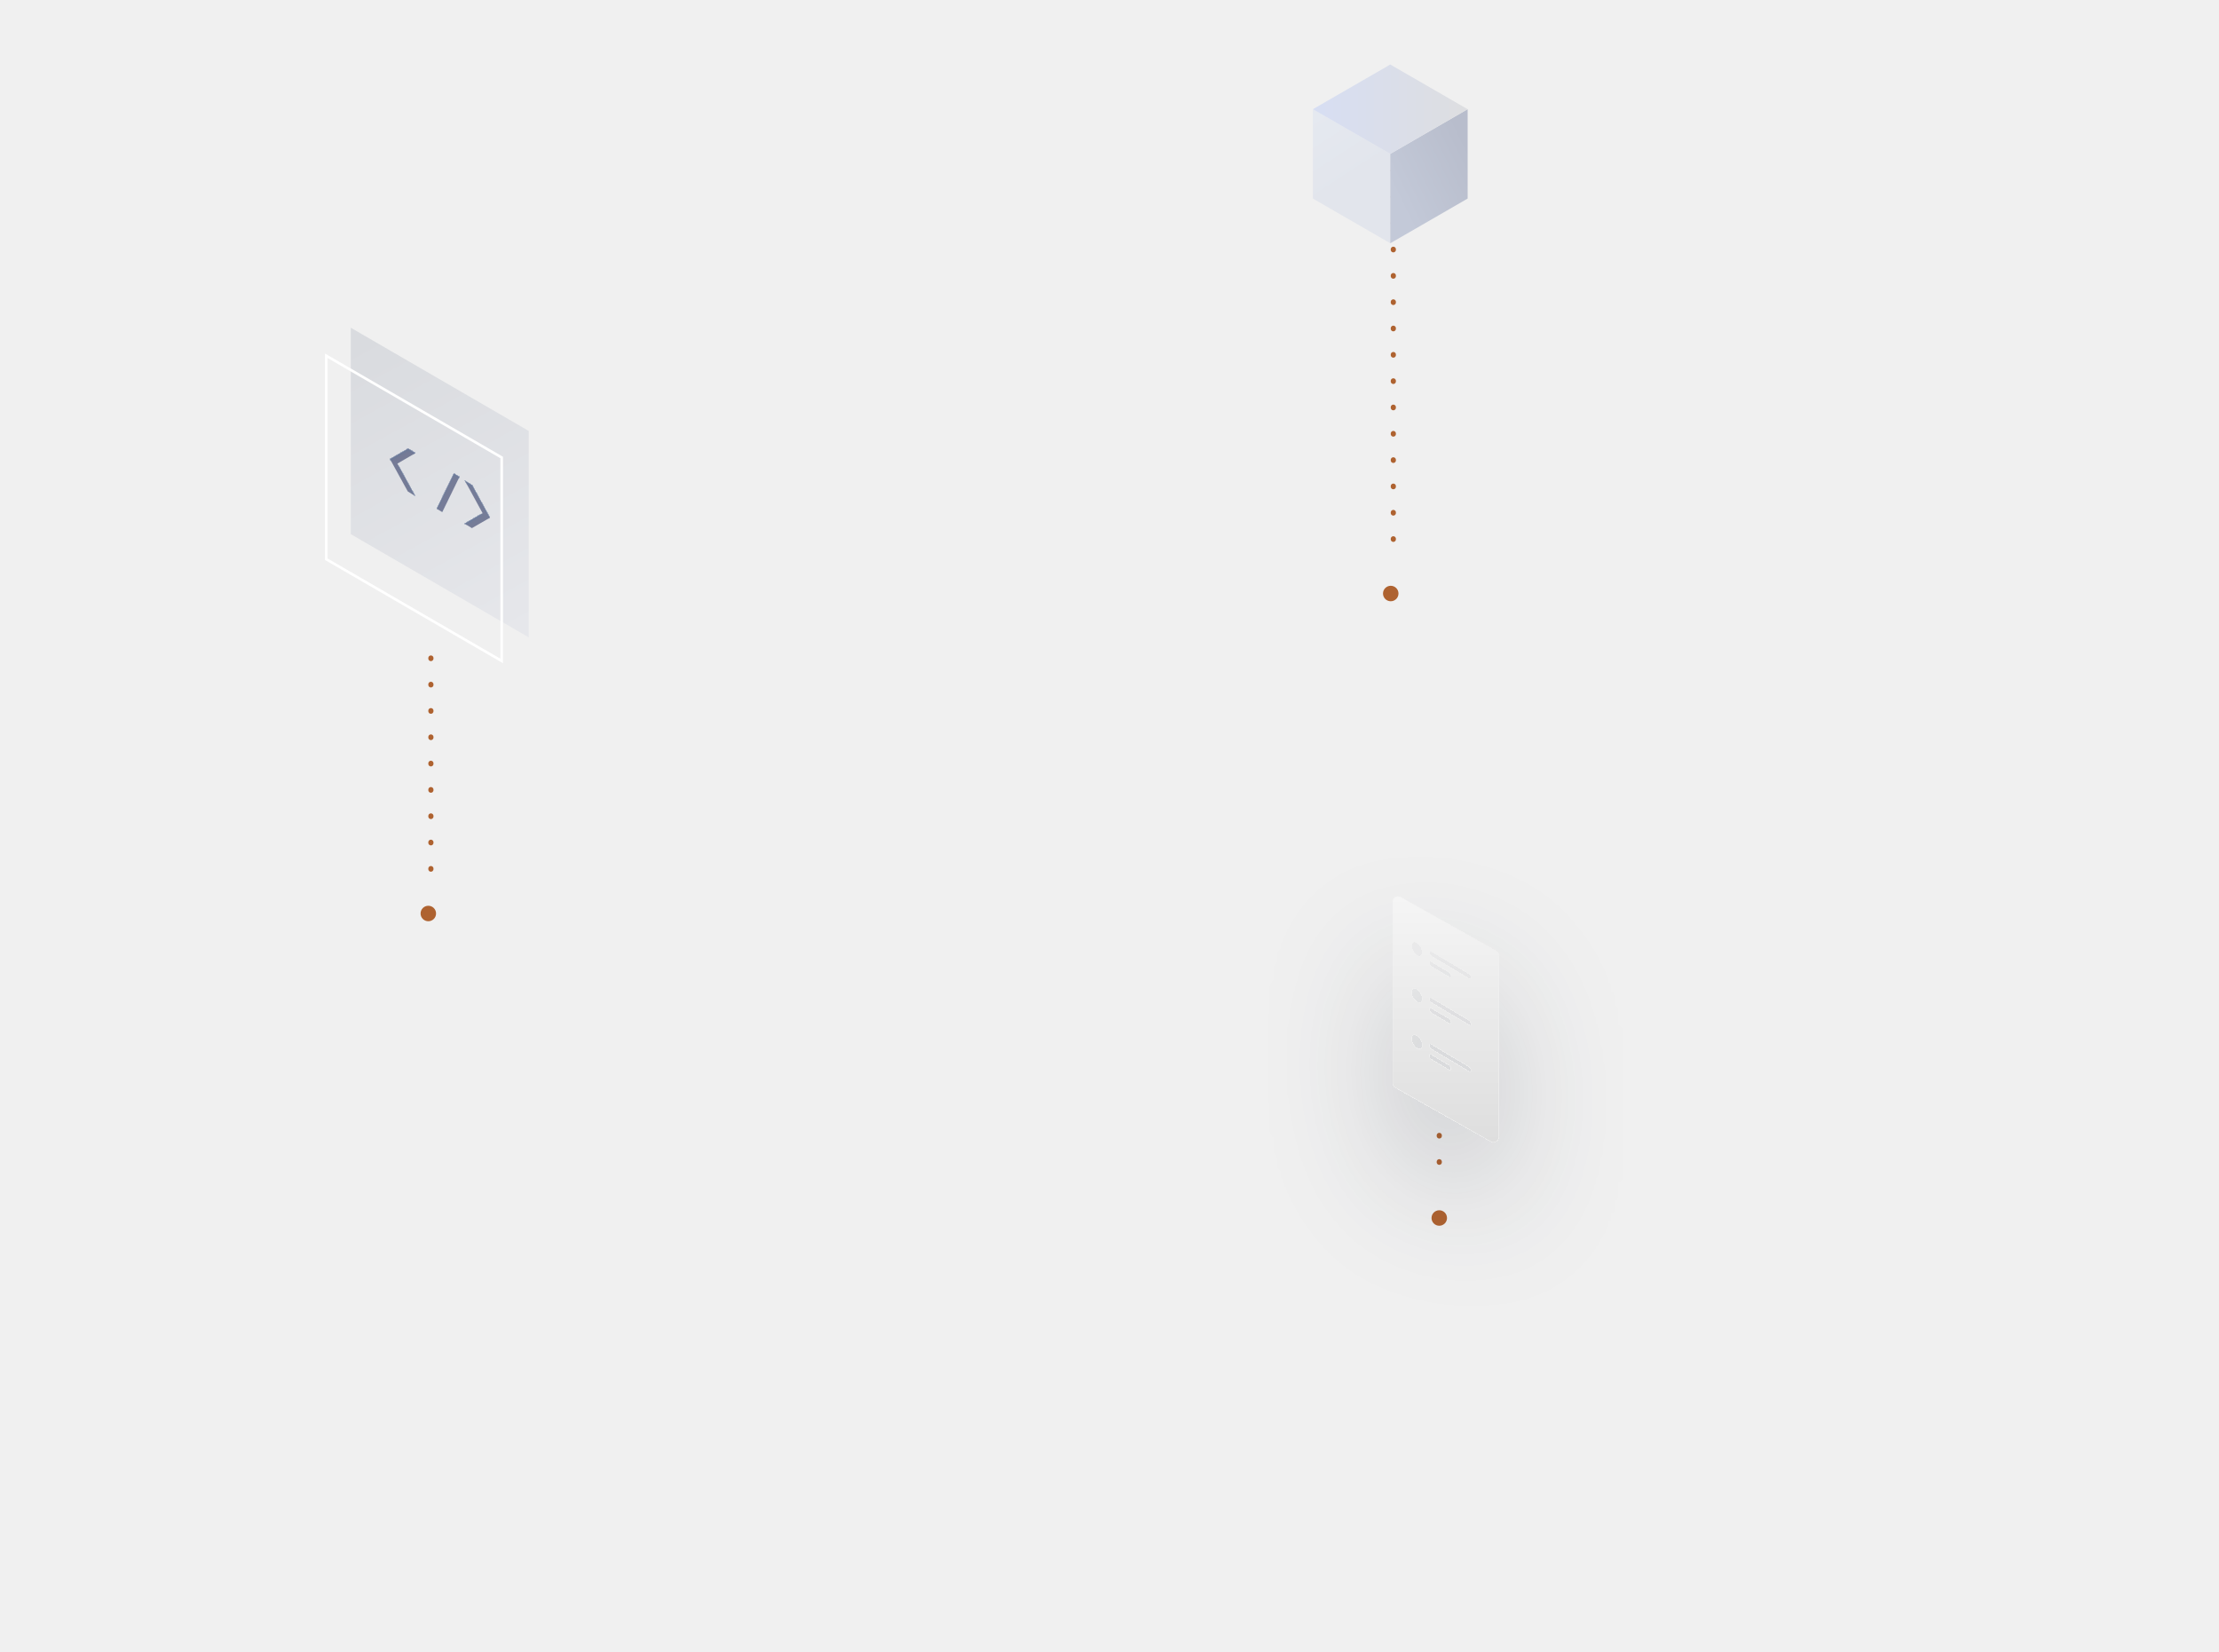
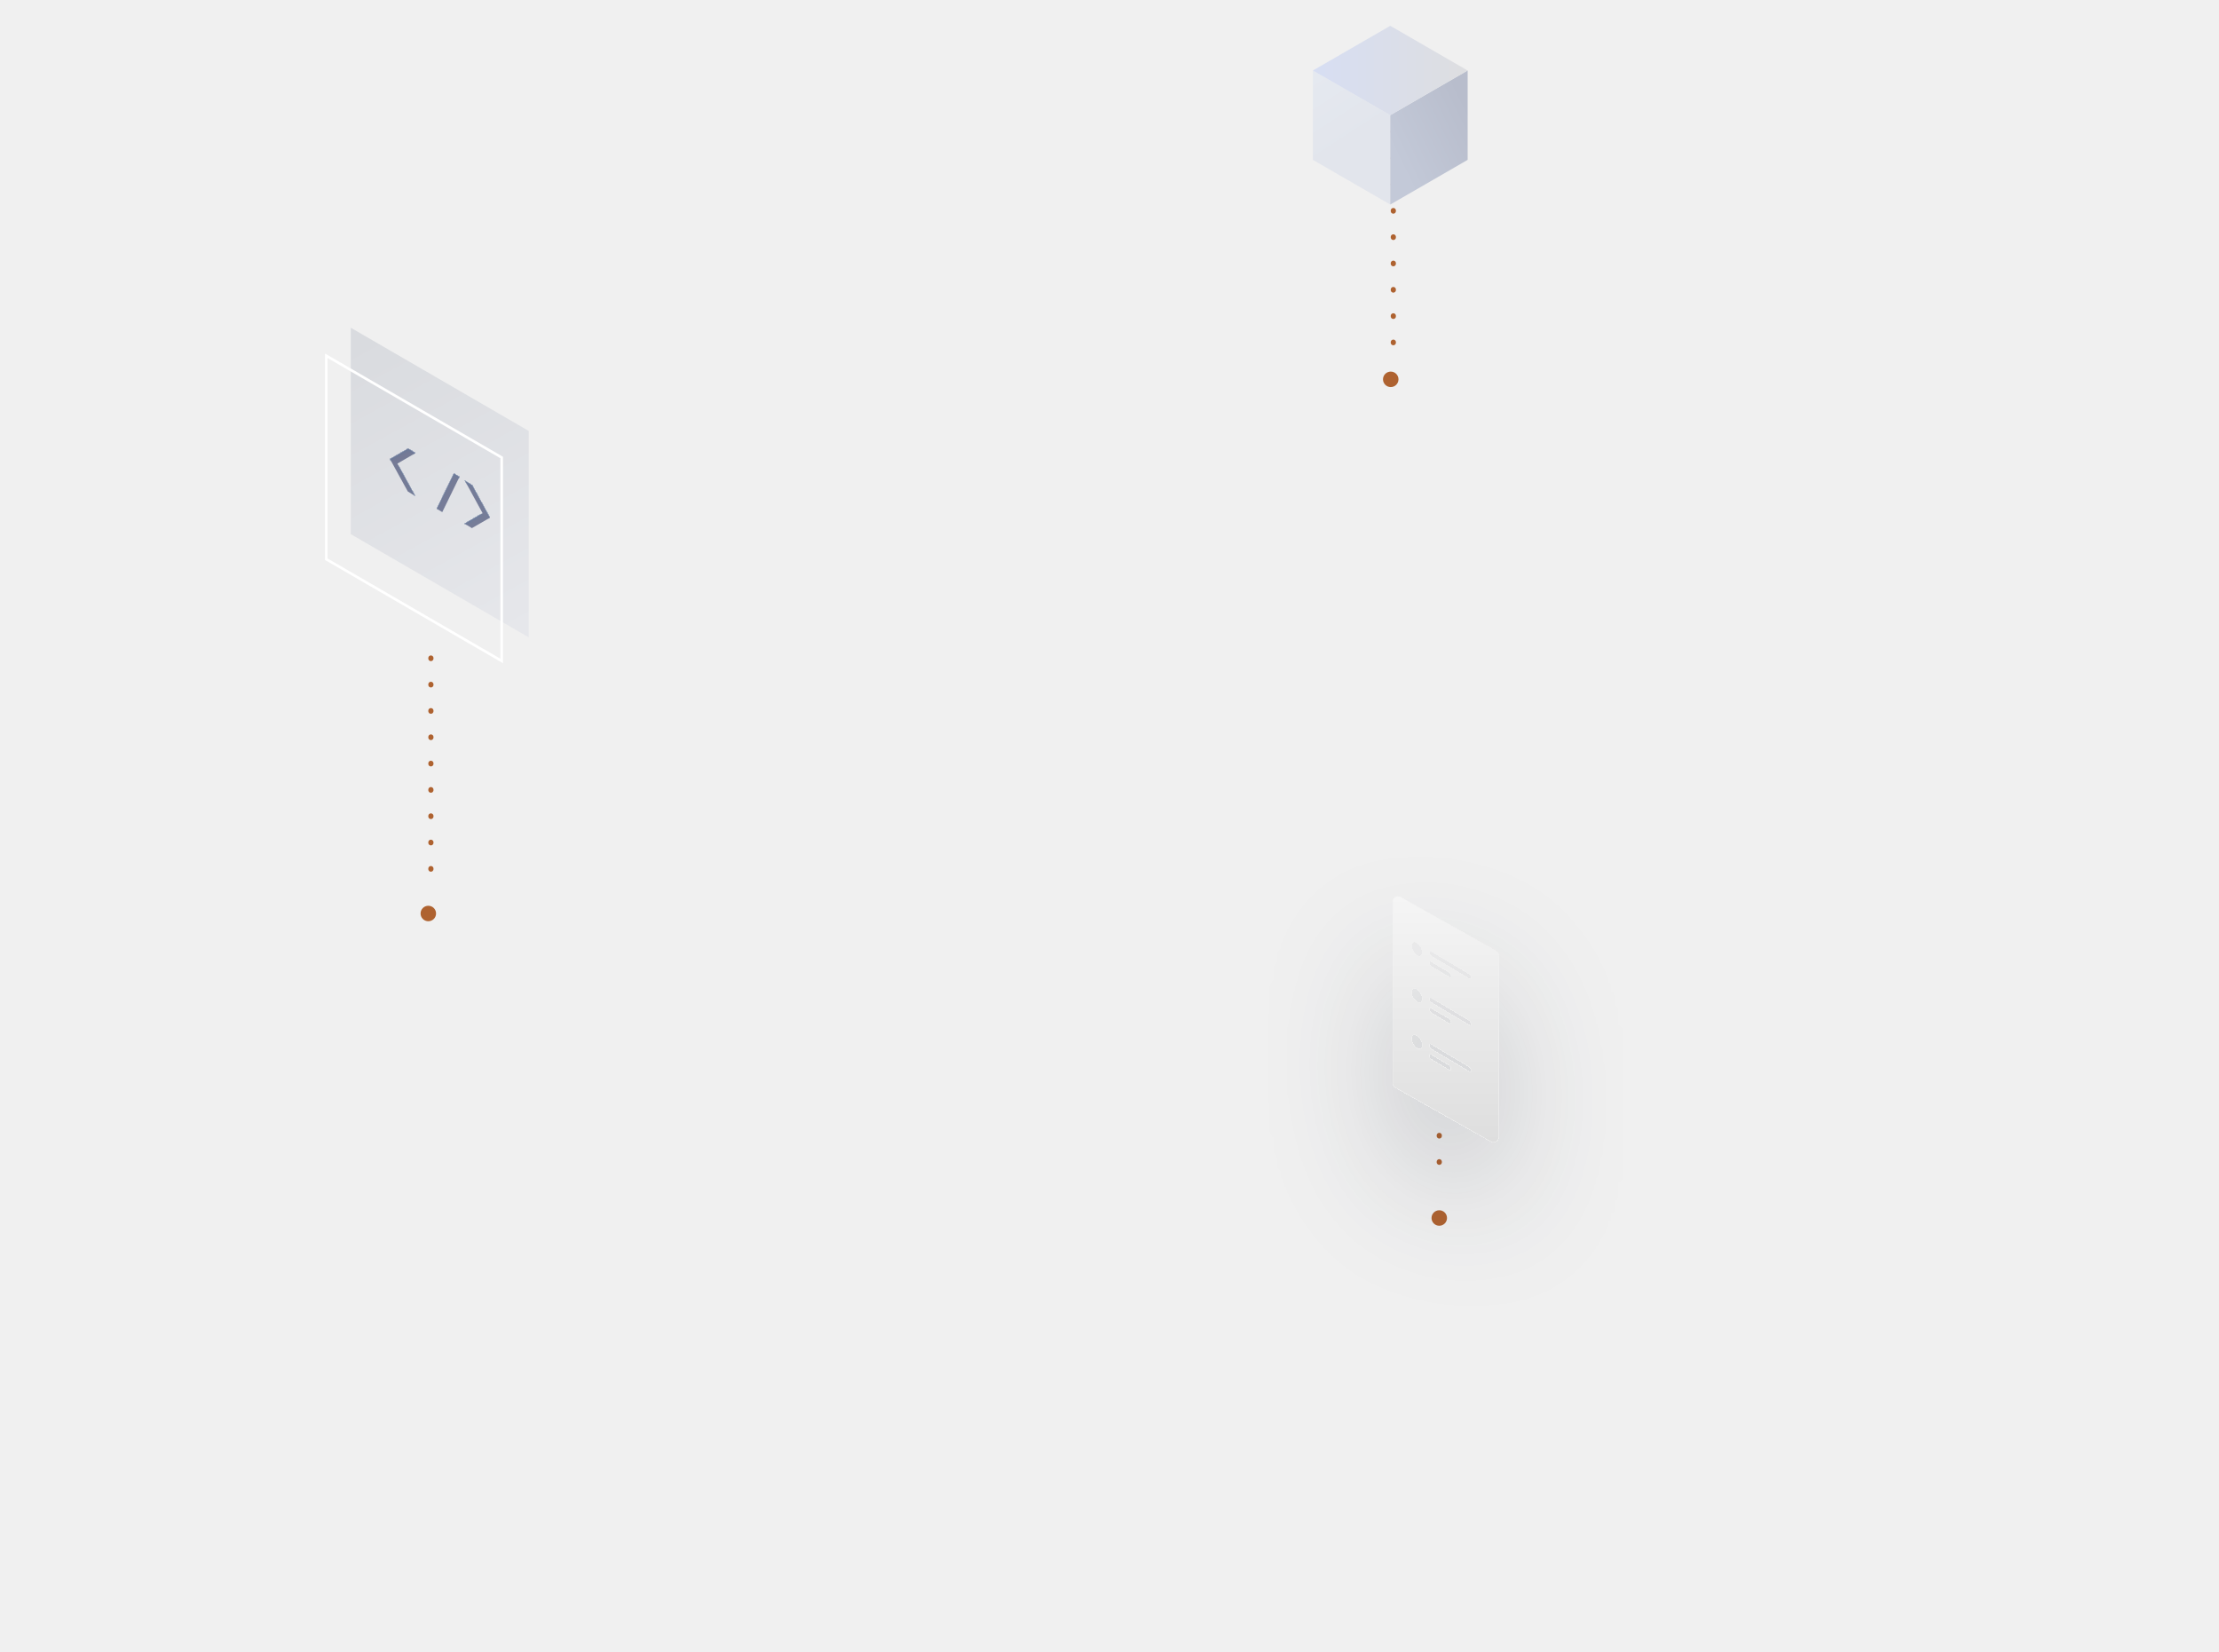
<svg xmlns="http://www.w3.org/2000/svg" width="860" height="640" viewBox="0 0 860 640" fill="none">
  <g opacity="0.8">
-     <line x1="540" y1="66" x2="540" y2="217" stroke="#9E3F00" stroke-width="2" stroke-linecap="round" stroke-dasharray="0.2 10" />
-     <circle cx="539" cy="230" r="3" fill="#9E3F00" />
+     <line x1="540" y1="51" x2="540" y2="134" stroke="#9E3F00" stroke-width="2" stroke-linecap="round" stroke-dasharray="0.2 10" />
+     <circle cx="539" cy="147" r="3" fill="#9E3F00" />
  </g>
-   <path d="M538.812 94.27L508.822 76.949V42.31L538.812 59.63V94.27Z" fill="url(#paint0_linear_333_50011)" />
-   <path d="M568.801 76.949L538.812 94.27V59.63L568.801 42.31V76.949Z" fill="url(#paint1_linear_333_50011)" />
-   <path d="M538.812 59.639L508.822 42.321L538.812 25L568.8 42.321L538.812 59.639Z" fill="url(#paint2_linear_333_50011)" />
+   <path d="M538.812 79.27L508.822 61.949V27.31L538.812 44.63V79.27Z" fill="url(#paint0_linear_333_50011)" />
+   <path d="M568.801 61.949L538.812 79.27V44.63L568.801 27.31V61.949Z" fill="url(#paint1_linear_333_50011)" />
+   <path d="M538.812 44.639L508.822 27.32L538.812 10L568.8 27.32L538.812 44.639Z" fill="url(#paint2_linear_333_50011)" />
  <g opacity="0.8">
    <line x1="557.806" y1="440" x2="557.806" y2="459" stroke="#9E3F00" stroke-width="2" stroke-linecap="round" stroke-dasharray="0.2 10" />
    <ellipse cx="557.806" cy="472" rx="2.999" ry="3" fill="#9E3F00" />
  </g>
  <g filter="url(#filter0_d_333_50011)">
    <path fill-rule="evenodd" clip-rule="evenodd" d="M577.814 442.312C579.147 443.066 580.798 442.103 580.798 440.571L580.798 370.345C580.798 369.624 580.41 368.959 579.783 368.604L542.797 347.688C541.464 346.934 539.812 347.897 539.812 349.429L539.813 419.655C539.813 420.376 540.2 421.041 540.828 421.396L577.814 442.312ZM549.149 370.278C550.336 370.984 551.298 370.437 551.298 369.056C551.298 367.676 550.336 365.984 549.149 365.278C547.963 364.572 547.001 365.119 547.001 366.5C547.001 367.881 547.963 369.572 549.149 370.278ZM554.736 368.602C554.261 368.319 553.876 368.538 553.876 369.09C553.876 369.643 554.261 370.319 554.736 370.602L569.345 379.294C569.82 379.576 570.205 379.357 570.205 378.805C570.205 378.253 569.82 377.576 569.345 377.294L554.736 368.602ZM553.876 373.09C553.876 372.538 554.261 372.319 554.736 372.602L561.611 376.692C562.085 376.974 562.47 377.651 562.47 378.203C562.47 378.756 562.085 378.974 561.611 378.692L554.736 374.602C554.261 374.319 553.876 373.643 553.876 373.09ZM551.298 387.056C551.298 388.437 550.336 388.984 549.149 388.278C547.963 387.572 547.001 385.881 547.001 384.5C547.001 383.119 547.963 382.572 549.149 383.278C550.336 383.984 551.298 385.676 551.298 387.056ZM553.876 387.09C553.876 386.538 554.261 386.319 554.736 386.602L569.345 395.294C569.82 395.576 570.205 396.253 570.205 396.805C570.205 397.357 569.82 397.576 569.345 397.294L554.736 388.602C554.261 388.319 553.876 387.643 553.876 387.09ZM554.736 390.602C554.261 390.319 553.876 390.538 553.876 391.09C553.876 391.643 554.261 392.319 554.736 392.602L561.611 396.692C562.085 396.974 562.47 396.756 562.47 396.203C562.47 395.651 562.085 394.974 561.611 394.692L554.736 390.602ZM549.149 406.278C550.336 406.984 551.298 406.437 551.298 405.056C551.298 403.676 550.336 401.984 549.149 401.278C547.963 400.572 547.001 401.119 547.001 402.5C547.001 403.881 547.963 405.572 549.149 406.278ZM554.736 404.602C554.261 404.319 553.876 404.538 553.876 405.09C553.876 405.643 554.261 406.319 554.736 406.602L569.345 415.294C569.82 415.576 570.205 415.357 570.205 414.805C570.205 414.253 569.82 413.576 569.345 413.294L554.736 404.602ZM553.876 409.09C553.876 408.538 554.261 408.319 554.736 408.602L561.611 412.692C562.085 412.974 562.47 413.651 562.47 414.203C562.47 414.756 562.085 414.974 561.611 414.692L554.736 410.602C554.261 410.319 553.876 409.643 553.876 409.09Z" fill="url(#paint3_linear_333_50011)" />
  </g>
  <path d="M204.929 247L135.953 206.999V127L204.929 167.001V247Z" fill="url(#paint4_linear_333_50011)" />
  <g style="mix-blend-mode:hard-light" opacity="0.7" filter="url(#filter1_i_333_50011)">
    <path d="M189.883 200.619L182.892 204.658L180.071 202.93L187.042 198.879L180.199 186.32L183.001 188.037L189.883 200.619Z" fill="#292E42" />
    <path d="M169.259 197.142L175.915 183.501L178.056 184.816L171.4 198.457L169.259 197.142Z" fill="#292E42" />
    <path d="M151.152 177.906L158.182 173.849L161.003 175.578L154.012 179.659L160.875 192.186L158.054 190.457L151.152 177.906Z" fill="#292E42" />
  </g>
  <path d="M194.433 177.289V256.132L126.457 216.711V137.868L194.433 177.289Z" stroke="white" />
  <g opacity="0.8">
    <line x1="167" y1="255" x2="167" y2="341" stroke="#9E3F00" stroke-width="2" stroke-linecap="round" stroke-dasharray="0.2 10" />
    <circle cx="166" cy="354" r="3" fill="#9E3F00" />
  </g>
  <defs>
    <filter id="filter0_d_333_50011" x="491.812" y="323.426" width="136.985" height="191.148" filterUnits="userSpaceOnUse" color-interpolation-filters="sRGB">
      <feFlood flood-opacity="0" result="BackgroundImageFix" />
      <feColorMatrix in="SourceAlpha" type="matrix" values="0 0 0 0 0 0 0 0 0 0 0 0 0 0 0 0 0 0 127 0" result="hardAlpha" />
      <feOffset dy="24" />
      <feGaussianBlur stdDeviation="24" />
      <feComposite in2="hardAlpha" operator="out" />
      <feColorMatrix type="matrix" values="0 0 0 0 0.086 0 0 0 0 0.118 0 0 0 0 0.196 0 0 0 0.2 0" />
      <feBlend mode="normal" in2="BackgroundImageFix" result="effect1_dropShadow_333_50011" />
      <feBlend mode="normal" in="SourceGraphic" in2="effect1_dropShadow_333_50011" result="shape" />
    </filter>
    <filter id="filter1_i_333_50011" x="151.152" y="173.85" width="38.73" height="31.809" filterUnits="userSpaceOnUse" color-interpolation-filters="sRGB">
      <feFlood flood-opacity="0" result="BackgroundImageFix" />
      <feBlend mode="normal" in="SourceGraphic" in2="BackgroundImageFix" result="shape" />
      <feColorMatrix in="SourceAlpha" type="matrix" values="0 0 0 0 0 0 0 0 0 0 0 0 0 0 0 0 0 0 127 0" result="hardAlpha" />
      <feOffset dy="1" />
      <feGaussianBlur stdDeviation="0.5" />
      <feComposite in2="hardAlpha" operator="arithmetic" k2="-1" k3="1" />
      <feColorMatrix type="matrix" values="0 0 0 0 0.102 0 0 0 0 0.174 0 0 0 0 0.283 0 0 0 0.4 0" />
      <feBlend mode="normal" in2="shape" result="effect1_innerShadow_333_50011" />
    </filter>
-     <linearGradient id="paint0_linear_333_50011" x1="508.822" y1="43.917" x2="525.393" y2="69.361" gradientUnits="userSpaceOnUse">
+     <linearGradient id="paint0_linear_333_50011" x1="508.822" y1="28.917" x2="525.393" y2="54.361" gradientUnits="userSpaceOnUse">
      <stop stop-color="#E5E9F0" />
      <stop offset="1" stop-color="#E2E5EC" />
    </linearGradient>
-     <linearGradient id="paint1_linear_333_50011" x1="568.836" y1="56.798" x2="538.826" y2="71.413" gradientUnits="userSpaceOnUse">
+     <linearGradient id="paint1_linear_333_50011" x1="568.836" y1="41.798" x2="538.826" y2="56.413" gradientUnits="userSpaceOnUse">
      <stop stop-color="#B8BDCC" />
      <stop offset="1" stop-color="#C3C9D8" />
    </linearGradient>
-     <linearGradient id="paint2_linear_333_50011" x1="508.822" y1="42.252" x2="566.065" y2="42.252" gradientUnits="userSpaceOnUse">
+     <linearGradient id="paint2_linear_333_50011" x1="508.822" y1="27.252" x2="566.065" y2="27.252" gradientUnits="userSpaceOnUse">
      <stop stop-color="#D7DEF3" />
      <stop offset="1" stop-color="#DDDEE1" />
    </linearGradient>
    <linearGradient id="paint3_linear_333_50011" x1="560.305" y1="347.426" x2="560.305" y2="442.574" gradientUnits="userSpaceOnUse">
      <stop stop-color="#F5F5F5" />
      <stop offset="1" stop-color="#DEDEDE" />
    </linearGradient>
    <linearGradient id="paint4_linear_333_50011" x1="135.953" y1="133.62" x2="197.869" y2="246.76" gradientUnits="userSpaceOnUse">
      <stop stop-color="#D9DBDF" />
      <stop offset="1" stop-color="#E6E7EB" />
    </linearGradient>
  </defs>
</svg>
